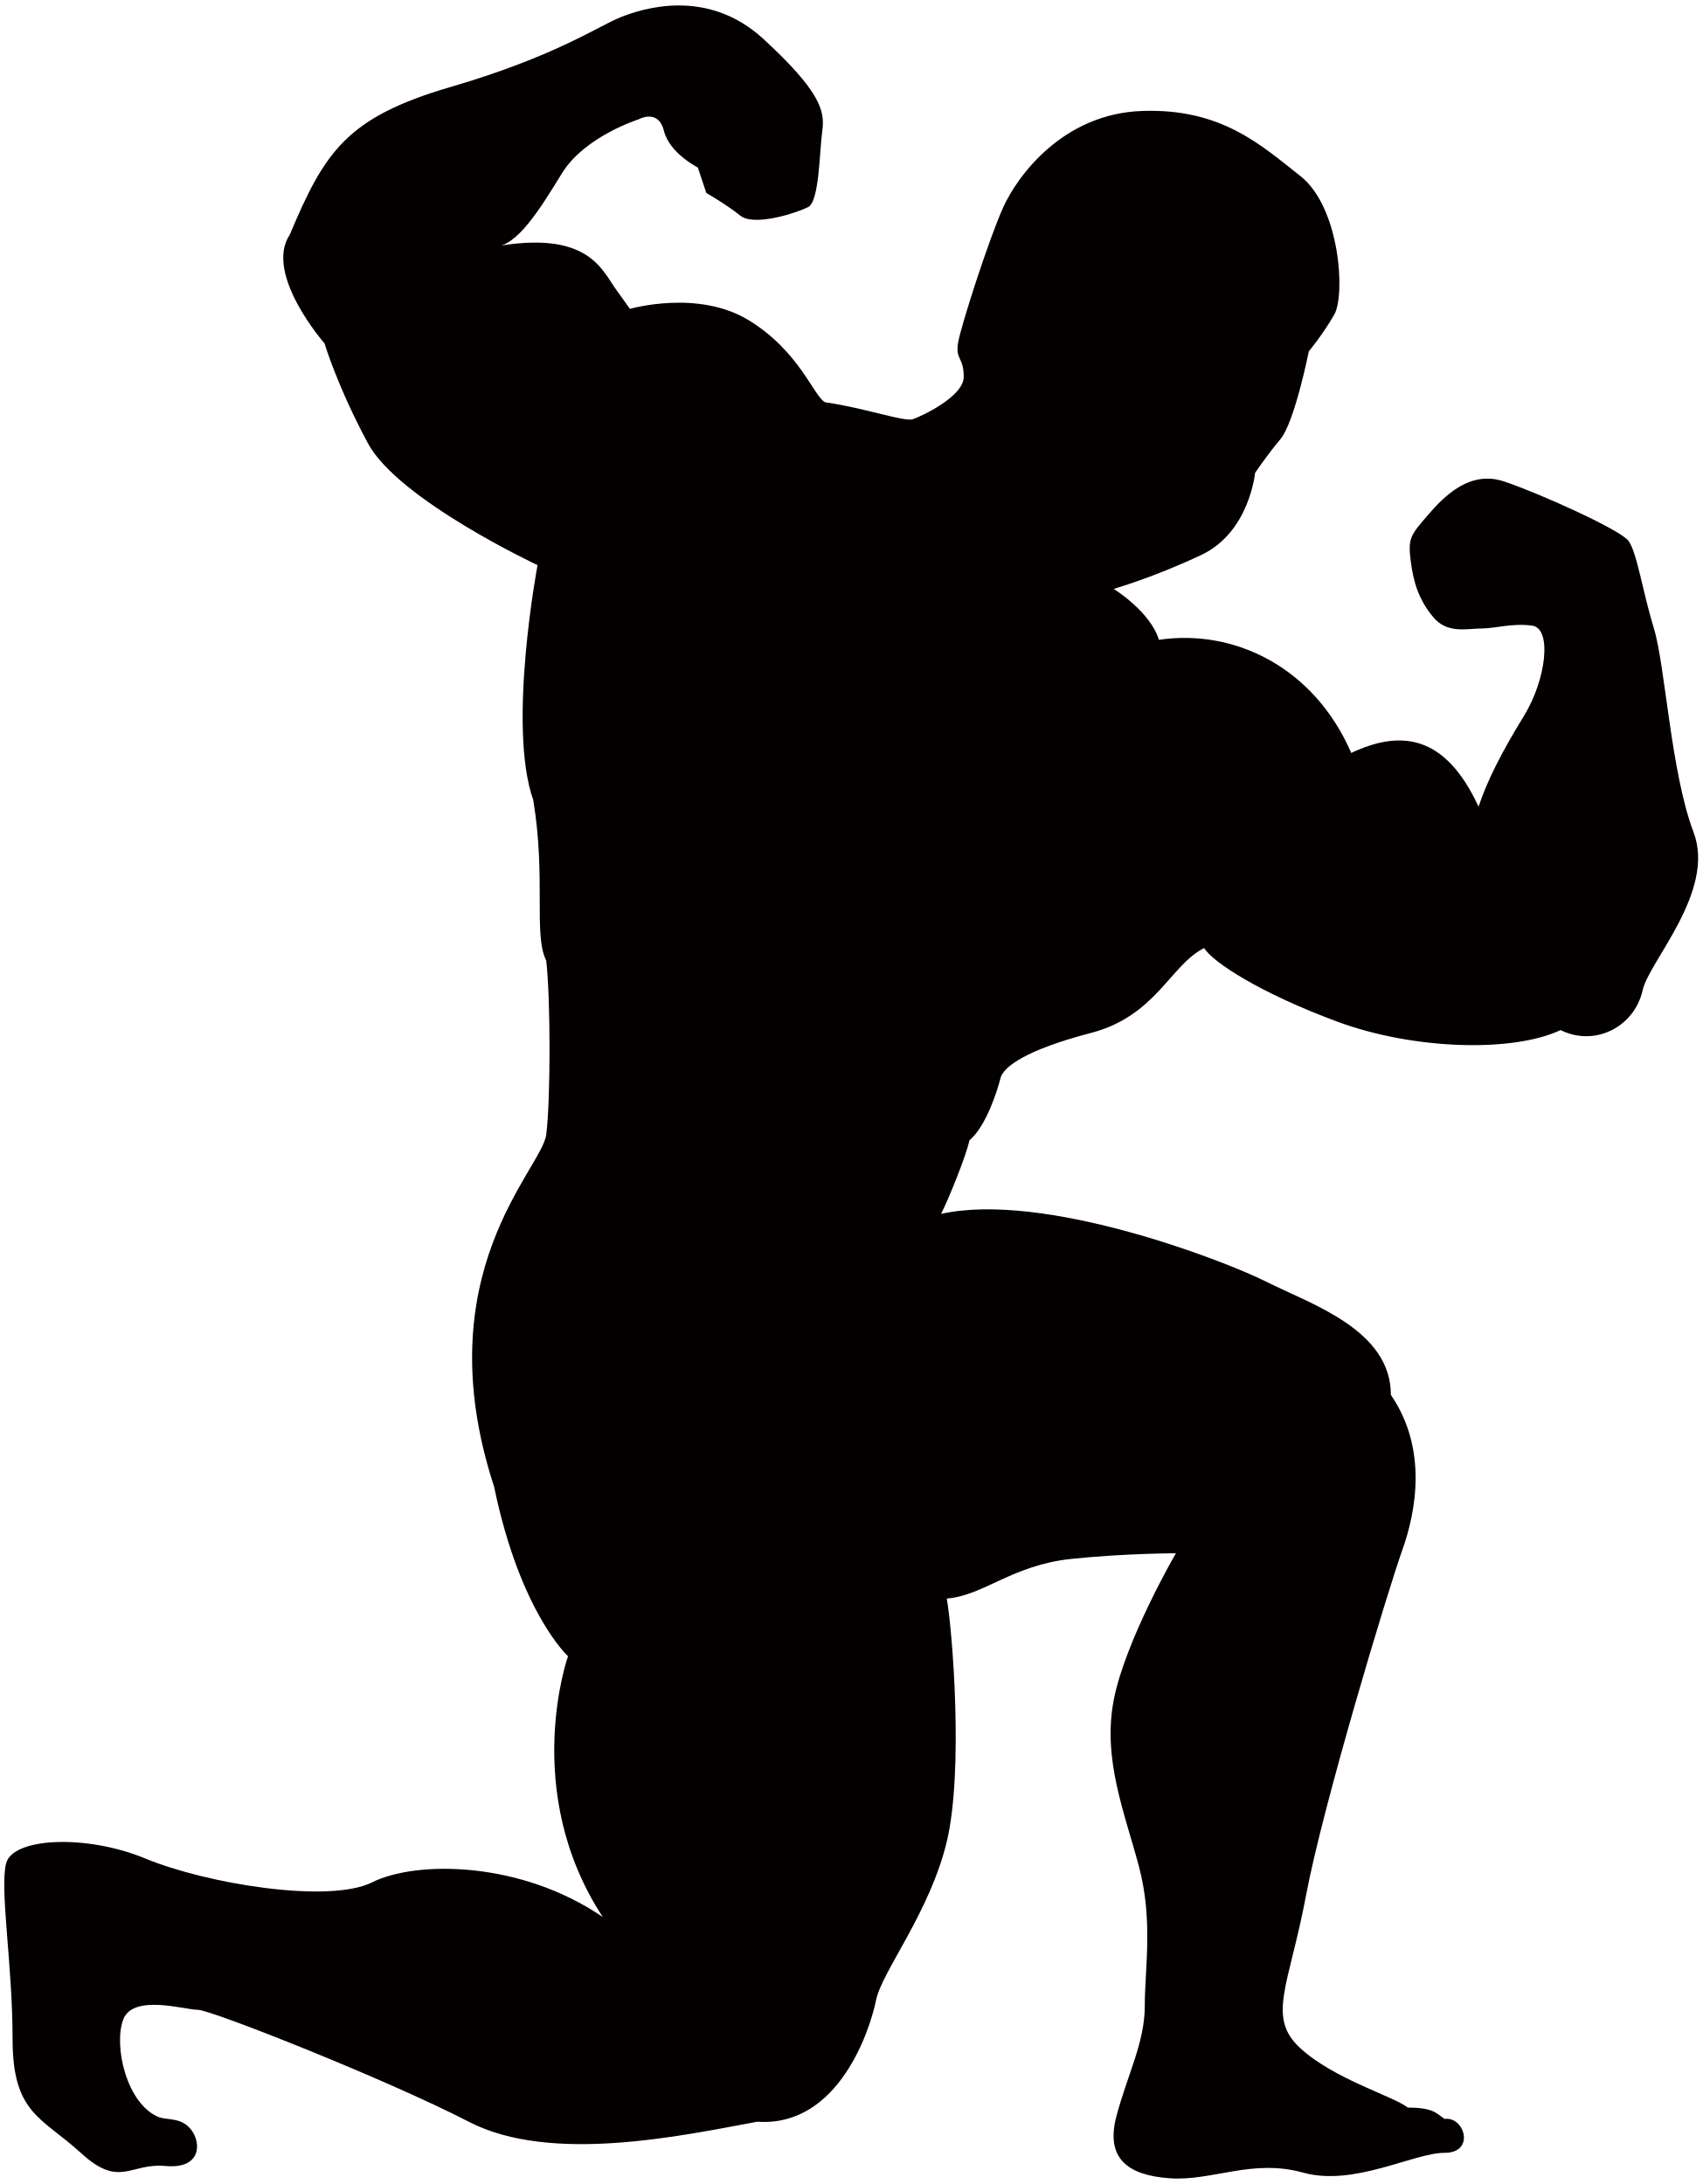
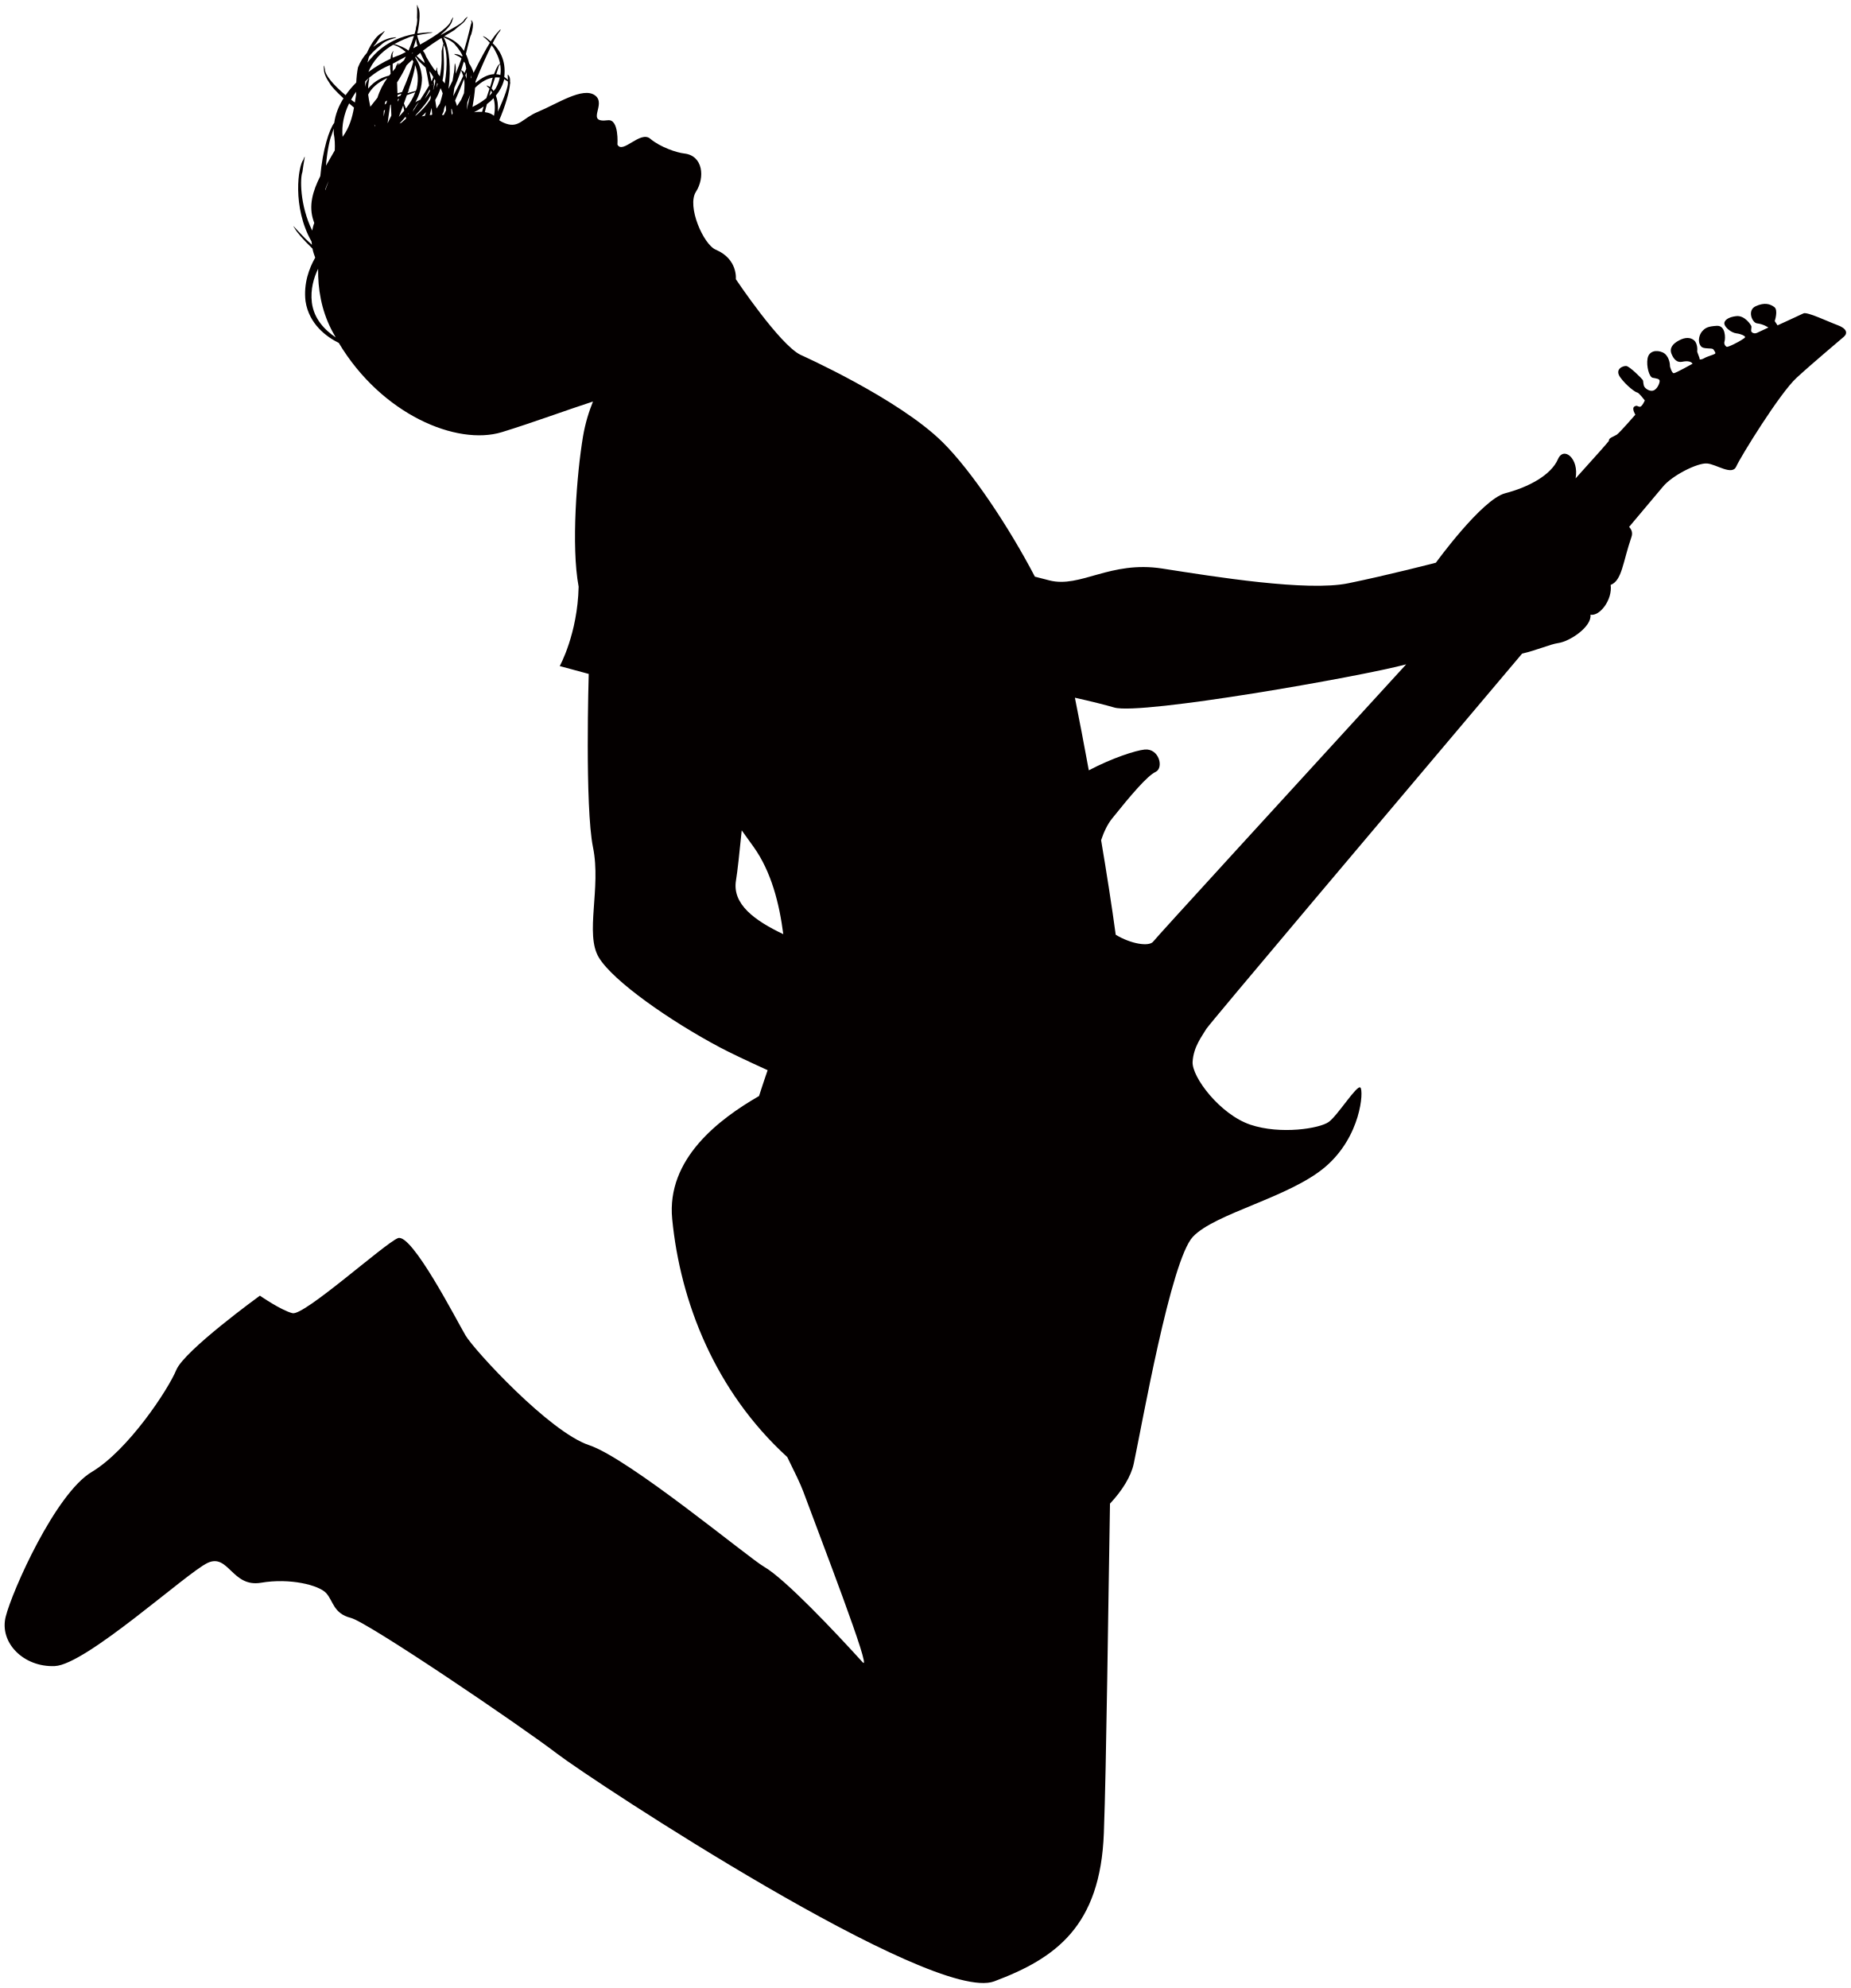
- <svg xmlns="http://www.w3.org/2000/svg" version="1.1" id="_x34_" x="0px" y="0px" viewBox="0 0 623.451 800" style="enable-background:new 0 0 623.451 800;" xml:space="preserve">
+ <svg xmlns="http://www.w3.org/2000/svg" version="1.1" id="_x33_" x="0px" y="0px" viewBox="0 0 744.849 800" style="enable-background:new 0 0 744.849 800;" xml:space="preserve">
  <style type="text/css">
	.st0{fill:#040000;}
</style>
  <g>
-     <path class="st0" d="M53.266,680.788c22.247,9.218,67.175,16.648,83.097,8.677c15.917-7.947,54.144-7.947,84.392,12.744   c-30.248-46.181-12.737-95.542-12.737-95.542s-17.511-15.917-27.072-62.106c-25.482-78.008,17.512-116.235,19.105-128.963   c1.598-12.745,1.598-49.362,0-63.701c-4.778-9.541,0-30.248-4.778-58.902c-9.549-27.068,1.59-85.986,1.59-85.986   s-50.947-23.887-62.094-44.587c-11.144-20.699-15.922-36.632-15.922-36.632s-22.29-25.459-12.737-39.802   c12.737-30.244,20.7-42.985,58.915-54.132c38.206-11.147,54.136-22.293,62.094-25.482c7.959-3.188,31.843-11.135,52.546,7.971   c20.707,19.098,22.517,26.303,21.477,33.554c-1.033,7.24-1.033,25.887-5.179,27.96c-4.146,2.081-19.682,7.244-24.862,3.118   c-5.186-4.154-12.43-8.289-12.43-8.289l-3.11-9.332c0,0-10.361-5.179-12.431-13.456c-2.069-8.304-9.324-4.154-9.324-4.154   s-19.679,6.216-27.971,19.683c-8.28,13.467-16.577,26.943-24.861,26.943c34.187-6.224,39.365,8.28,44.548,15.536   c5.175,7.24,5.175,7.24,5.175,7.24s24.865-7.24,43.512,4.154c18.641,11.394,23.825,27.971,27.975,30.052   c14.496,2.065,29.004,7.24,32.117,6.203c3.098-1.044,18.642-8.285,18.642-15.533c0-7.263-3.11-6.219-2.077-12.446   c1.036-6.212,11.395-38.325,16.573-49.719c5.183-11.394,21.76-34.182,50.763-35.211c29.007-1.053,43.515,12.422,58.011,23.817   c14.508,11.394,16.573,43.507,12.434,50.755c-4.142,7.263-9.324,13.475-9.324,13.475s-5.184,25.898-10.366,32.117   c-5.168,6.212-9.317,12.423-9.317,12.423s-2.073,21.751-19.678,30.036c-17.61,8.308-32.11,12.439-32.11,12.439   s13.459,8.284,16.565,18.65c27.975-4.146,56.978,10.358,70.442,41.438c17.609-8.284,34.19-7.256,46.624,19.679   c3.102-9.321,8.28-19.679,16.573-33.154c8.281-13.451,10.354-32.109,3.106-33.145c-7.248-1.03-13.471,1.036-18.645,1.036   c-5.179,0-12.435,2.073-17.618-4.146c-5.166-6.212-7.247-12.431-8.28-20.724c-1.036-8.277,0-9.313,6.215-16.568   c6.216-7.248,15.536-16.57,27.967-12.431c12.439,4.146,42.479,17.605,45.577,21.759c3.118,4.146,5.187,18.642,9.33,32.11   c4.146,13.475,6.211,52.841,14.503,74.584c8.284,21.759-16.577,47.657-18.646,58.015c-3.106,13.475-17.606,20.716-30.04,14.504   c-17.61,8.285-53.873,7.248-81.836-3.109c-27.971-10.358-45.588-21.752-48.698-26.935c-12.427,6.212-17.61,24.861-41.431,31.089   c-23.824,6.204-32.121,12.422-33.149,16.561c-1.041,4.154-5.182,17.613-11.394,22.796c-1.04,5.175-7.256,20.724-10.361,26.927   c37.296-8.285,102.555,16.576,119.135,24.869c16.566,8.301,45.581,17.606,45.581,41.439c13.463,19.678,9.317,42.483,4.138,56.97   c-5.182,14.504-29.003,93.242-35.215,126.388c-6.219,33.146-14.504,44.547-2.08,55.95c12.434,11.394,34.182,17.606,39.369,21.752   c9.317,0,10.361,2.057,13.467,4.154c7.247-1.06,11.39,12.414,0,12.414c-11.398,0-33.146,12.431-51.796,7.256   c-18.647-5.19-33.154,3.109-48.69,2.073c-15.548-1.044-23.829-7.263-19.687-22.804c4.139-15.533,10.366-26.919,10.366-40.386   c0-13.475,3.11-31.089-2.073-50.767c-5.179-19.671-13.467-39.365-9.317-61.117c4.138-21.751,22.785-53.869,22.785-53.869   s-18.647,0-38.333,2.065c-21.728,2.293-32.114,13.475-45.581,14.512c2.07,11.394,6.22,63.19,0,89.088   c-6.215,25.891-23.821,47.65-25.89,58.007c-2.081,10.358-13.475,46.613-43.515,44.547c-27.967,5.184-75.624,15.541-105.664,0   c-30.041-15.532-94.373-40.982-99.143-40.982c-4.759,0-23.821-5.945-27.398,3.58c-3.574,9.533,1.189,30.978,13.11,35.745   c3.565,1.193,8.335,0,11.912,4.767c3.573,4.766,3.573,14.291-9.533,13.105c-13.106-1.193-16.679,8.332-30.978-4.774   C15.334,775.53,4.607,774.336,4.607,746.946c0-27.413-4.762-54.803-2.383-64.352C4.607,673.068,31.628,671.82,53.266,680.788z" />
+     <path class="st0" d="M739.52,130.822c-3.716-1.353-12.201-5.452-13.681-4.72c-1.484,0.733-10.445,4.823-10.445,4.823l-1.131-1.711   c0,0,1.493-4.434-0.175-5.659c-1.676-1.226-3.888-1.974-7.474-0.335c-3.585,1.632-1.42,6.686,0.51,6.9   c2.65,0.303,4.584,1.68,4.584,1.68s-3.378,1.575-4.468,2.093c-1.086,0.518-1.986,0.087-2.333-0.374   c-0.345-0.469,0.101-1.703-0.039-2.228c-0.143-0.518-2.65-4.433-6.021-4.083c-3.371,0.342-5.209,1.839-4.811,3.302   c0.394,1.458,2.81,3.383,4.771,3.63c1.978,0.254,3.399,0.994,3.514,1.416c0.111,0.414-0.692,0.74-1.449,1.273   c-0.744,0.542-5.443,3.033-5.973,2.73c-0.529-0.303-1.194-1.13-0.824-2.244c0.367-1.106,0.47-6.415-3.124-6.2   c-3.744,0.214-4.672,0.915-5.802,2.109c-1.134,1.209-2.161,4.05-0.601,6.088c1.067,1.409,4.485,0.477,5.046,1.329   c0.565,0.86,1.047,1.401,0.593,1.752c-0.473,0.341-3.183,1.074-4.139,1.671c-0.963,0.589-2.141,0.797-2.01,0.422   c0.116-0.366-1.102-2.834-0.978-3.208c0.119-0.366,0.154-3.167-1.281-4.353c-1.437-1.178-3.478-1.298-6.025,0.056   c-2.546,1.353-4.047,3.128-2.961,5.603c0.871,2.005,2.154,3.446,4.27,2.993c2.113-0.454,3.658-0.088,4.123,0.795   c0,0-6.901,3.861-7.589,3.821c-0.672-0.032-1.559-2.483-1.52-3.168c0.044-0.676-0.434-4.13-2.964-5.237   c-2.54-1.114-5.512-0.533-6.038,2.515c-0.529,3.049,0.653,7.426,2.07,7.72c1.421,0.287,2.782,0.366,2.802,1.266   c0.015,0.883-0.788,2.889-2.137,3.693c-1.349,0.812-3.208-0.255-3.896-1.186c-0.697-0.931-0.414-2.348-0.784-2.921   c-0.382-0.564-5.285-5.516-6.65-5.595c-1.361-0.08-4.794,1.29-2.328,4.648c2.471,3.367,6.08,5.977,6.753,6.017   c0.685,0.039,3.068,3.199,3.068,3.199s-1.078,2.531-1.965,2.54c-0.896,0.023-1.118-0.812-2.257-0.064   c-1.138,0.764,0.422,3.247,0.422,3.247s-6.324,7.282-7.462,8.038c-1.138,0.749-3.43,1.369-3.152,2.412   c0.056,0.175-5.006,5.865-13.438,15.194c1.461-7.951-4.772-13.101-7.107-7.72c-2.793,6.431-11.862,11.269-21.254,13.713   c-9.38,2.451-27.868,27.936-27.868,27.936s-18.763,4.894-35.302,8.285c-16.538,3.391-53.73-2.635-74.784-5.93   c-21.063-3.295-32.926,7.974-45.473,4.767c-1.393-0.358-3.407-0.875-5.831-1.512c-10.429-19.944-25.456-42.54-37.115-54.088   c-17.789-17.613-57.233-35.186-57.233-35.186c-8.448-4.162-26.005-30.427-26.005-30.427s0.891-8.078-8.075-11.866   c-4.986-2.109-11.707-17.51-7.994-23.287c3.713-5.778,2.901-14.605-4.736-15.433c-2.837-0.303-9.642-2.523-13.641-5.937   c-3.999-3.422-11.126,6.366-13.199,2.364c0,0,0.712-10.37-3.853-9.797c-9.344,1.186-0.294-6.447-5.185-10.013   c-4.891-3.565-15.201,3.399-23.065,6.661c-6.009,2.491-7.493,6.518-12.686,4.736c-1.257-0.43-2.122-0.907-2.798-1.385   c2.483-5.818,4.163-11.565,4.386-14.979c0.203,0.095,0.195,0,0.059-0.192c-0.02-0.023-0.047-0.064-0.072-0.087   c0.056-1.353-0.1-2.348-0.581-2.714l-0.206-0.382l-0.187,0.135l0.032,0.469c0.036,0.414,0.072,0.931,0.076,1.504   c-0.35-0.358-0.847-0.772-1.469-1.186c0.828-6.972-2.196-11.206-4.684-13.578c1.238-2.435,2.257-4.155,2.889-4.791l0.338-0.636   l-0.155-0.112l-0.466,0.493c-0.652,0.725-1.595,1.664-2.431,2.961c-0.235,0.271-0.564,0.749-0.959,1.353   c-0.776-0.668-1.444-1.178-1.787-1.488c-0.095-0.055-0.608-0.342-0.963-0.501c-0.346-0.152-0.557-0.183-0.108,0.207   c0.311,0.239,0.462,0.366,0.773,0.621c0.545,0.461,1.134,1.042,1.731,1.742c-1.536,2.475-3.912,6.781-6.523,12.074   c-0.485-1.513-1.102-2.771-1.807-3.773c-0.334-1.433-0.765-2.706-1.306-3.789c1.054-4.106,1.624-7.075,2.173-7.926   c0.558-1.974,0.868-3.772,0.577-4.84l-0.381-0.684c-0.219-0.382-0.224-0.175-0.207,0.127l0.119,0.724   c-0.489,1.09-1.262,5.452-3.06,11.326c-2.686-4.195-6.578-5.46-7.926-5.89c1.913-1.161,3.382-1.989,4.022-2.435   c1.907-1.751,3.984-2.913,4.62-4.234l0.609-0.828c0.327-0.486,0.08-0.334-0.254-0.072c-0.35,0.263-0.784,0.669-0.856,0.748   c-0.322,1.353-4.25,3.351-9.388,6.248l-0.079-0.119c0.068-0.056,0.167-0.135,0.214-0.183c2.261-1.894,3.96-3.82,4.299-5.3   c0.135-0.414,0.203-0.621,0.346-1.034c0.172-0.605-0.012-0.398-0.259-0.032l-0.609,1.034c-0.378,1.926-5.062,5.516-12.376,9.567   c-0.577-1.4-0.975-2.658-1.211-3.756c1.636-0.319,3.172-0.557,4.386-0.764c0.53-0.088,0.8-0.128,1.333-0.207   c0.792-0.151,0.561-0.191,0.076-0.207c-0.494-0.017-1.25,0.016-1.397,0.032c-0.812,0.048-2.372,0.144-4.31,0.43   c1.161-5.38,1.173-9.503,0.262-10.57l-0.203-0.7c-0.088-0.238-0.171-0.334-0.187,0.127l0.02,0.765   c0.047,1.051,0.064,2.467-0.017,4.122c0.144,0.478,0.1,1.417-0.099,2.643c-0.107,0.398-0.167,0.62-0.282,1.034   c-0.088,0.262-0.053,0.629-0.107,0.924c-0.135,0.573-0.303,1.194-0.49,1.847c-4.903,0.891-11.831,3.183-17.274,9.535   c-0.629,0.644-1.178,1.304-1.68,1.974c0.187-0.844,0.395-1.64,0.625-2.38c1.847-2.444,4.047-4.035,4.728-4.625   c1.56-1.536,3.374-2.133,4.819-2.57c0.401-0.135,0.6-0.207,1.006-0.342c0.601-0.239,0.438-0.271,0.064-0.255l-1.114,0.143   c-1.508,0.104-4.723,1.249-7.827,3.741c0.322-0.533,0.652-0.972,0.959-1.226c1.054-1.671,2.081-3.056,2.913-4.099l0.569-0.74   c0.31-0.461,0.119-0.382-0.18-0.175l-0.799,0.652c-1.775,0.724-4.095,3.733-6.002,7.991c-1.413,1.592-2.689,3.517-3.597,5.873   c-0.386,1.982-0.589,3.995-0.688,6.049c-1.593,1.584-3.029,3.303-4.29,5.109c-5.197-4.361-8.376-8.309-8.309-10.458l-0.271-1.097   c-0.12-0.39-0.227-0.621-0.207,0.031c0.036,0.446,0.047,0.677,0.072,1.114c-0.02,1.592,0.931,3.638,2.32,5.635   c0.605,1.162,2.606,3.311,5.555,6.033c-1.923,3.056-3.252,6.376-3.729,9.877c-1.989,2.539-4.676,10.824-5.603,21.409   c-3,5.946-4.862,11.954-2.69,18.147c0.072,0.254,0.174,0.469,0.255,0.716c-0.406,1.035-0.64,2.053-0.828,3.072   c-5.117-10.473-4.851-21.417-3.951-23.526c0.258-1.974,0.541-3.652,0.771-4.935l0.148-0.899c0.064-0.542-0.048-0.398-0.183-0.08   l-0.342,0.907c-2.097,2.507-4.584,19.054,3.295,32.958c0.028,0.446,0.092,0.86,0.148,1.29c-1.938-1.744-3.327-3.12-3.868-3.741   c-1.154-1.178-2.105-2.213-2.821-3.008l-0.518-0.549c-0.319-0.319-0.271-0.175-0.123,0.072c0.146,0.239,0.389,0.597,0.437,0.66   c0.696,1.361,3.31,4.433,7.104,8.086c0.286,1.369,0.684,2.57,1.11,3.645c-2.412,4.21-4.739,10.355-3.904,17.518   c1.42,9.263,8.437,14.349,13.395,16.809c17.235,28.772,47.491,41.466,65.653,35.895c12.22-3.756,26.654-9.089,36.655-12.32   c-1.62,4.003-3.116,8.683-4.027,14.118c-2.487,14.844-4.819,44.085-1.751,60.4c-0.418,19.006-7.609,31.939-7.609,31.939   l11.672,3.167c0,0-1.623,53.396,1.727,69.815c3.352,16.42-3.382,34.796,2.344,44.299c5.726,9.495,28.656,25.532,48.82,36.22   c3.944,2.094,10.712,5.309,19.109,9.129c-1.126,3.263-2.289,6.733-3.462,10.394c-16.073,9.272-37.307,25.278-34.943,49.505   c3.251,33.339,17.235,69.17,46.138,95.626c0.052,0.048,0.107,0.087,0.156,0.135c2.896,5.889,5.288,10.704,6.502,13.999   c6.714,18.195,27.924,73.078,23.877,68.629c-11.122-12.256-31.393-33.722-39.743-38.489c-6.088-3.478-54.327-43.575-70.356-48.899   c-16.021-5.309-46.237-38.266-49.715-44.101c-3.481-5.857-21.727-41.521-27.278-39.205c-5.555,2.324-37.757,31.374-42.416,30.188   c-4.664-1.186-13.1-7.051-13.1-7.051s-30.427,22.053-33.663,29.917c-3.239,7.871-19.372,32.312-33.996,41.011   c-14.62,8.7-31.978,47.729-34.641,58.219c-2.666,10.498,7.21,20.446,19.757,19.913c12.552-0.533,52.947-37.438,61.423-41.481   c8.472-4.06,9.885,9.948,21.561,7.95c11.68-2.005,23.334,0.964,26.244,4.179c2.901,3.223,2.885,8.181,9.881,9.956   c6.992,1.783,68.395,43.44,82.939,54.574c14.553,11.143,151.29,100.981,176.018,91.694c24.729-9.28,42.731-22.118,44.136-59.683   c1.018-27.132,1.759-91.869,2.467-132.555c4.967-5.308,8.473-10.975,9.575-16.141c3.414-16.005,14.923-81.841,23.797-91.256   c8.874-9.431,38.703-15.766,53.185-28.039c14.485-12.28,15.583-30.689,14.227-31.995c-1.361-1.313-9.081,11.159-12.727,13.818   c-3.653,2.658-19.407,5.205-31.581,1.106c-12.169-4.122-23.589-19.172-23.224-25.293c0.363-6.145,3.9-10.442,5.508-13.228   c1.018-1.774,73.492-87.571,127.094-151.027c5.954-1.393,11.605-3.859,14.466-4.242c4.767-0.629,13.685-6.653,13.052-11.421   c3.737,0.724,8.918-6.024,8.134-11.986c4.613-1.823,4.855-9.137,8.373-19.308c0.565-1.631,0.091-2.937-0.951-4.043   c7.923-9.384,12.878-15.281,13.471-16.021c3.776-4.704,14.143-9.837,17.915-9.503c3.776,0.319,10.072,5.014,11.739,1.21   c1.664-3.796,17.554-29.543,24.294-35.704c6.722-6.176,17.415-15.082,19.034-16.522   C743.734,134.045,743.237,132.175,739.52,130.822z M148.177,38.062c2.197-4.25,6.331-5.89,7.274-6.471   c0.143-0.072,0.262-0.096,0.402-0.151c-1.715,2.412-3.068,5.046-3.955,7.919c-0.04,0.04-0.072,0.079-0.112,0.119   c-0.947,1.17-1.854,2.333-2.737,3.478C148.627,40.983,148.313,39.311,148.177,38.062z M148.388,31.448   c2.606-2.221,5.523-4.035,8.632-5.269c-0.004,0.493-0.004,0.995,0.008,1.504c0.107,0.366,0.155,1.082,0.175,2.021   c-0.195,0.255-0.417,0.469-0.605,0.716c-2.475,0.596-5.739,1.91-8.409,5.205c-0.103-1.33,0.203-2.491,0.334-3.391l0.124-0.692   L148.388,31.448z M163.335,22.773c-0.235,0.501-0.486,1.01-0.744,1.52c-0.64,0.558-1.325,1.051-1.934,1.64l0.091-0.366   c0.044-0.255,0.04-0.414-0.159-0.056l-0.314,0.613c-0.032,0.064-0.08,0.159-0.116,0.223c-0.004,0.016-0.019,0.023-0.032,0.031   c0-0.015,0.004-0.031,0.008-0.056l0.087-0.684c0.028-0.422-0.095-0.319-0.246-0.096l-0.363,0.684   c-0.171,0.295-0.322,0.724-0.469,1.202c-0.389,0.422-0.736,0.875-1.105,1.306c-0.004-1.162-0.004-2.165,0.004-3.081   C159.921,24.651,161.671,23.696,163.335,22.773z M170.669,24.357c0.075,0.318,0.151,0.677,0.23,1.019   c-1.301-1.115-2.415-2.078-3.211-2.897c0.489-0.422,0.979-0.828,1.464-1.218C169.579,22.191,170.088,23.234,170.669,24.357z    M178.593,17.91c0.055,0.191,0.115,0.351,0.171,0.558c0.986,1.361,1.516,7.473,0.235,15.097c-0.295-0.381-0.589-0.771-0.895-1.138   C179.388,25.869,178.055,20.218,178.593,17.91z M186.678,24.754c0.128,0.183,0.315,0.438,0.542,0.749   c0.175,0.684,0.314,1.416,0.414,2.196c-0.183,0.51-0.417,1.067-0.688,1.672c-0.255-0.43-0.534-0.733-0.855-0.844l-0.343-0.319   l-0.151,0.183l0.175,0.437c0.195,0.453,0.437,1.043,0.644,1.719c-0.524,1.242-2.005,4.187-4.003,8.142   c0.154-1.154,0.302-2.252,0.429-3.302C184.517,31.552,185.771,27.923,186.678,24.754z M187.725,31.711   c-0.115-0.541-0.259-0.979-0.414-1.401c0.163-0.446,0.314-0.891,0.442-1.273C187.8,29.872,187.781,30.772,187.725,31.711z    M198.644,36.614c-0.271-0.414-0.541-0.749-0.812-1.035c0.524-1.672,1.018-3.152,1.448-4.425c0.796-0.04,1.429,0.008,1.87,0.048   c-0.311,1.393-0.784,2.85-1.671,4.409C199.238,35.976,198.911,36.272,198.644,36.614z M198.803,46.594   c-0.807-0.676-1.803-1.217-3.693-1.472c0.275-1.099,0.561-2.173,0.848-3.215c0.967-0.74,1.874-1.536,2.69-2.396   C199.05,41.006,199.46,43.49,198.803,46.594z M186.77,31.798c0.25,1.027,0.238,3.033-0.028,5.707   c-0.39,0.876-0.773,1.751-1.158,2.643c-0.553,0.827-1.107,1.647-1.644,2.522c-0.251-0.74-0.486-1.488-0.784-2.181   C184.604,37.17,185.866,34.178,186.77,31.798z M194.012,45.017c-1.205-0.064-2.24,0-3.219,0.152   c1.357-0.701,2.65-1.473,3.872-2.308C194.45,43.553,194.231,44.278,194.012,45.017z M163.629,26.283   c0.744-0.772,1.52-1.505,2.3-2.221c0.143,0.215,0.291,0.437,0.434,0.684c-0.593,2.524-2.24,6.941-4.545,12.28   c-0.517,0.135-1.134,0.303-1.854,0.51c-0.083-1.743-0.131-3.16-0.159-4.378C161.262,30.915,162.551,28.607,163.629,26.283z    M167.717,35.619c-0.091,0.342-0.267,0.66-0.379,0.987c-0.29,0.055-0.533,0.119-0.613,0.135c-0.573,0.143-1.556,0.382-2.694,0.732   c0.072-0.208,0.143-0.413,0.215-0.621c0.004,0,0.008,0,0.012,0c0.708-0.207,0.513-0.255,0.067-0.231   c1.643-4.919,2.603-8.548,2.642-9.814c0.052-0.238,0.044-0.413,0.072-0.644C168.023,28.447,168.592,31.504,167.717,35.619z    M160.028,38.977c-0.012-0.247-0.028-0.501-0.036-0.749c0.561-0.23,1.023-0.358,1.54-0.533c-0.112,0.262-0.231,0.518-0.343,0.78   C160.808,38.635,160.429,38.794,160.028,38.977z M160.633,39.733c-0.175,0.39-0.342,0.764-0.517,1.162   c-0.016-0.327-0.024-0.589-0.04-0.9C160.263,39.892,160.442,39.837,160.633,39.733z M162.249,42.495   c0.135,0.566,0.283,1.202,0.425,1.91c0.004,0.023,0.02,0.095,0.025,0.127c-0.681,0.836-1.413,1.656-2.181,2.476   C161.13,45.455,161.712,43.943,162.249,42.495z M173.932,46.037c-0.056,0.064-0.124,0.135-0.175,0.199   c-0.267,0.024-0.526,0.04-0.797,0.064c0.259-0.971,0.505-1.941,0.744-2.881C173.773,44.301,173.888,45.113,173.932,46.037z    M170.976,46.594c-0.422,0.079-0.836,0.151-1.262,0.239c0.625-0.549,1.194-1.107,1.735-1.68   C171.29,45.639,171.139,46.092,170.976,46.594z M173.093,40.179c-1.477,2.244-3.423,4.465-5.974,6.518   c0.096-0.175,0.192-0.342,0.291-0.526c2.929-3.144,4.859-5.579,5.356-6.804c0.191-0.327,0.342-0.653,0.51-0.972   c0.04,0.302,0.044,0.668,0.084,0.972C173.279,39.621,173.184,39.909,173.093,40.179z M163.435,47.723   c-0.609,0.558-1.266,1.131-1.919,1.703c-0.238,0.096-0.48,0.191-0.719,0.287c0.852-0.9,1.663-1.831,2.447-2.777   C163.307,47.198,163.363,47.429,163.435,47.723z M155.503,41.611c-0.23,0.167-0.465,0.287-0.692,0.462   c0.08-0.398,0.163-0.797,0.262-1.186c0.255-0.167,0.477-0.311,0.693-0.446C155.674,40.831,155.591,41.222,155.503,41.611z    M157.31,42.041c0.044,1.33,0.103,2.698,0.191,4.131c0,0.127-0.008,0.247-0.012,0.374c-0.485,1.018-1.002,2.053-1.508,3.088   c0.335-2.547,0.692-5.022,1.067-7.379C157.134,42.184,157.223,42.113,157.31,42.041z M181.784,46.259   c-0.036-0.724-0.088-1.433-0.164-2.133c0.008-0.064,0.02-0.127,0.028-0.191c0.035-0.087,0.079-0.175,0.115-0.254   c0.171,0.612,0.291,1.257,0.426,1.894C182.054,45.805,181.919,46.028,181.784,46.259z M178.585,46.292   c-0.239-0.016-0.463-0.025-0.713-0.04c0.023-0.056,0.043-0.12,0.064-0.183c0.406-0.66,0.708-1.273,0.716-1.87l0.135-0.597   c0.047-0.143,0.076-0.287,0.123-0.429c0.171-0.287,0.298-0.574,0.469-0.868c0.093,0.676,0.093,1.417,0.136,2.117   C179.213,45.026,178.899,45.662,178.585,46.292z M177.04,41.643c-0.442,0.677-0.879,1.353-1.353,2.029   c-0.163-1.186-0.346-2.308-0.533-3.415c0.935-1.6,1.632-3.199,2.146-4.783c0.338,0.645,0.605,1.377,0.871,2.094   C177.851,38.914,177.482,40.274,177.04,41.643z M175.6,35.356c0.135-0.685,0.25-1.321,0.346-1.927   c0.084,0.112,0.164,0.239,0.243,0.351C176.017,34.297,175.81,34.822,175.6,35.356z M174.385,36.128   c-0.016-0.072-0.028-0.167-0.048-0.23c0.315-1.059,0.414-2.022,0.227-2.81c-0.019-0.151-0.036-0.262-0.051-0.374   c0.143-0.318,0.25-0.589,0.37-0.883c0.115,0.192,0.214,0.367,0.33,0.549C175.225,33.08,174.915,34.353,174.385,36.128z    M174.016,34.369c-0.036-0.144-0.059-0.271-0.091-0.414c0.032-0.072,0.064-0.143,0.099-0.207   C174.024,33.955,174.067,34.13,174.016,34.369z M173.049,36.661c-0.51,0.923-1.242,1.974-2.101,3.088   c0.719-1.329,1.385-2.594,1.989-3.772C172.973,36.208,173.013,36.422,173.049,36.661z M166.1,44.963   c0.251-0.749,0.526-1.377,0.84-1.664c0.501-0.972,1.165-1.711,1.674-2.324C167.824,42.224,166.977,43.561,166.1,44.963z    M164.234,45.981c-0.023-0.056-0.039-0.12-0.067-0.183c0.1-0.127,0.191-0.262,0.287-0.39   C164.377,45.591,164.31,45.789,164.234,45.981z M163.371,43.665c-0.323-0.836-0.594-1.505-0.816-2.029   c0.418-1.138,0.835-2.285,1.198-3.343c1.169-0.437,2.252-0.795,3.155-1.138c0.099-0.032,0.167-0.064,0.25-0.095   C166.3,39.368,164.998,41.564,163.371,43.665z M154.97,44.119c-0.187,0.899-0.37,1.822-0.557,2.769   c0.003-0.772-0.008-1.537,0.051-2.285C154.636,44.421,154.803,44.286,154.97,44.119z M150.991,50.541   c0.008,0.135,0.024,0.272,0.032,0.407c-0.143-0.263-0.278-0.534-0.406-0.805c0,0,0,0,0.004-0.008   C150.744,50.27,150.871,50.398,150.991,50.541z M187.836,44.15c0.107-1.043,0.215-2.077,0.279-3.064   c0.374-1.004,0.76-2.022,1.15-3.024c-0.453,1.942-0.923,3.963-1.412,6.072C187.848,44.142,187.84,44.142,187.836,44.15z    M174.393,31.011c-0.067,0.143-0.099,0.262-0.182,0.398c-0.072,0.325-0.271,0.779-0.558,1.337c-0.37-1.656-0.681-3.025-0.875-4.075   c0.207,0.206,0.414,0.429,0.62,0.652C173.717,29.88,174.056,30.438,174.393,31.011z M172.698,34.433   c-0.907,1.543-2.156,3.525-3.641,5.841l-0.108-0.111l-0.577,0.342c-0.406,0.103-0.808,0.358-1.197,0.692   c1.667-3.104,2.706-6.43,2.646-10.02c-0.322-3.525-1.361-6.009-2.638-7.871c0-0.128,0-0.287-0.004-0.406   c0.036-0.023,0.072-0.056,0.107-0.087c0.398,0.526,0.828,1.067,1.234,1.719c0.41,0.47,1.452,1.369,2.782,2.643   C171.751,29.227,172.249,31.662,172.698,34.433z M166.264,21.181c-0.164,0.12-0.311,0.278-0.47,0.398   c-0.036-0.039-0.075-0.072-0.115-0.119c0.182-0.095,0.39-0.207,0.573-0.319C166.26,21.158,166.26,21.173,166.264,21.181z    M196.918,38.555c0.222-0.748,0.446-1.464,0.66-2.165c0.175,0.271,0.327,0.589,0.45,0.955   C197.665,37.743,197.323,38.173,196.918,38.555z M198.023,32.14c-0.04,0.493-0.35,1.528-0.803,2.913   c-0.187-0.143-0.378-0.255-0.537-0.311l-0.609-0.279c-0.215-0.08-0.339-0.064-0.076,0.23l0.458,0.454   c0.179,0.159,0.371,0.334,0.557,0.525c-0.354,1.083-0.792,2.38-1.273,3.837c-1.64,1.321-3.506,2.499-5.575,3.533   c0.481-2.626,0.831-5.205,1.042-7.719c2.842-2.785,5.273-3.78,7.104-4.059C198.215,31.552,198.116,31.838,198.023,32.14z    M132.268,72.818c-0.438,1.298-0.908,2.507-1.365,3.749c-0.004-0.119-0.009-0.239-0.009-0.35   C131.292,75.102,131.746,73.972,132.268,72.818z M204.41,32.809c-0.008,0.127,0.004,0.222-0.008,0.342   c0.275,1.233-1.341,5.961-4.047,11.794c0.211-2.722-0.16-4.878-0.776-6.486c1.484-1.799,2.626-3.852,3.267-6.24   c0.02-0.135,0.012-0.239,0.028-0.382C203.459,32.172,203.969,32.507,204.41,32.809z M201.378,30.191   c-0.502-0.175-1.059-0.287-1.663-0.334c0.533-1.568,0.915-2.738,1.03-3.271c0.059-0.064,0.334-0.477,0.53-0.835   c0.007-0.017,0.003-0.017,0.011-0.025C201.538,27.054,201.621,28.543,201.378,30.191z M197.845,18.213   c0.339,0.445,0.677,0.844,0.999,1.36c0.339,0.78,1.787,2.906,2.412,5.946c-0.036,0.032-0.02,0-0.076,0.064l-0.696,0.732   c-0.577,0.812-1.139,2.07-1.676,3.534c-1.814,0.08-4.003,0.82-6.637,2.897c-0.271,0.182-0.513,0.469-0.78,0.684   c0.004-0.111,0.024-0.23,0.032-0.334c-0.012-0.111-0.044-0.207-0.056-0.318C193.654,27.174,195.97,21.969,197.845,18.213z    M189.516,31.567c0.004-0.453-0.02-0.899-0.048-1.345c0.084,0.318,0.156,0.653,0.219,0.996   C189.63,31.328,189.571,31.448,189.516,31.567z M186.129,22.351c-0.044,0.127-0.088,0.255-0.128,0.381   c-0.875-0.573-1.671-0.875-2.192-0.907l-0.748-0.112c-0.255-0.007-0.37,0.031,0.004,0.247c0.254,0.127,0.382,0.183,0.632,0.311   c0.633,0.262,1.365,0.621,2.033,1.265c-0.66,1.934-1.429,3.987-2.323,6.104c0.083-1.513,0.072-2.667-0.08-3.295l-0.135-0.645   c-0.064-0.216-0.132-0.311-0.187,0.087l-0.056,0.669c-0.059,0.931-0.091,2.133-0.398,3.534c-0.048,0.469-0.211,1.4-0.426,2.522   c-0.497,1.059-1.03,2.126-1.592,3.192c-0.007-0.007-0.015-0.015-0.023-0.032c1.162-8.436,0.143-15.949-1.389-19.427   c-0.004-0.007-0.004-0.015-0.004-0.015c-0.243-0.541-0.486-1.011-0.744-1.346c0.055,0.033,0.095,0.048,0.154,0.08   c1.139,0.621,2.766,1.243,4.263,2.587C183.308,18.26,184.876,19.748,186.129,22.351z M177.255,14.082l0.028,0.072   c-0.107,0.064-0.203,0.12-0.306,0.175C177.08,14.248,177.155,14.17,177.255,14.082z M177.701,15.252   c0.247,0.66,0.505,1.425,0.776,2.292c-0.334,0.804-0.418,1.783-0.732,2.977c-0.1,1.098,0.341,5.157-0.733,10.195   c-0.262-0.382-0.529-0.732-0.803-1.083c-0.036-0.406-0.099-0.763-0.219-1.01l-0.095-0.422c0-0.04,0.027-0.127,0.023-0.167   l0.064-0.668c0-0.222-0.043-0.326-0.199,0.048l-0.222,0.645c-0.064,0.167-0.136,0.381-0.199,0.564   c-0.208-0.23-0.418-0.477-0.626-0.684c-1.209-1.735-2.26-3.422-3.179-5.03c-0.319-0.867-0.673-1.623-1.094-2.165l-0.136-0.127   c-0.036-0.064-0.08-0.144-0.111-0.208C172.909,18.323,175.524,16.605,177.701,15.252z M166.343,19.406   c0.422-1.29,0.788-2.53,1.099-3.74c0.076,0.422,0.087,0.819,0.186,1.257c0.053,0.398,0.207,0.948,0.414,1.576   C167.49,18.793,166.921,19.095,166.343,19.406z M166.602,14.479c-0.545,1.775-1.265,3.765-2.173,5.881   c-2.149-1.592-4.29-2.133-5.082-2.467c-0.083-0.016-0.434-0.064-0.752-0.088c2.889-1.639,5.452-2.507,6.475-2.977   C165.615,14.663,166.081,14.599,166.602,14.479z M148.866,27.604c2.38-4.712,6.088-7.689,9.415-9.623   c0.032,0.016,0.004,0.016,0.056,0.04c0.325,0.112,0.49,0.175,0.824,0.287c1.154,0.438,2.574,1.226,4.011,2.507   c0.028,0.032,0.091,0.096,0.127,0.136c-0.768,0.382-1.509,0.756-2.312,1.146c-0.959,0.319-1.95,0.716-2.957,1.146   c-0.008-0.613-0.023-1.138-0.067-1.416l0.266-0.923c0.08-0.366,0.124-0.629-0.159-0.135l-0.49,0.86   c-0.199,0.533-0.322,1.249-0.414,2.03c-2.945,1.369-5.993,3.144-8.874,5.3C148.487,28.511,148.631,28.026,148.866,27.604z    M147.063,32.666c0.429-0.406,0.86-0.828,1.317-1.21l-0.37,0.66c-0.529,0.581-0.856,1.584-1.027,2.889   c-0.019-0.653-0.028-1.306-0.016-1.942C146.995,32.936,147.031,32.801,147.063,32.666z M143.29,36.923   c0,0.382,0.012,0.773,0.02,1.155c-0.168,1.051-0.322,2.117-0.49,3.167c-0.505-0.382-1.026-0.748-1.508-1.122   C141.925,39.032,142.542,37.942,143.29,36.923z M140.509,41.611c0.625,0.542,1.281,1.115,1.965,1.687   c-0.732,4.043-1.845,8.047-4.588,11.763C137.429,50.374,138.475,45.782,140.509,41.611z M133.418,54.465   c0.314-1.003,0.621-1.91,0.911-2.754c-0.02,0.685-0.048,1.377,0.008,2.069c0.446,2.284,0.494,4.529,0.394,6.741   c-1.162,2.053-2.38,4.107-3.546,6.16C131.706,60.474,132.753,55.921,133.418,54.465z M125.511,121.741   c-0.617-5.309,0.764-9.965,2.522-13.594c-0.119,8.102,1.282,16.452,5.281,24.37c0.565,1.122,1.198,2.165,1.803,3.256   C130.744,132.844,126.346,128.371,125.511,121.741z M296.208,354.298c0.6-3.573,1.413-11.134,2.308-20.151   c1.942,2.697,3.593,4.99,4.819,6.709c7.095,9.956,10.315,22.722,11.91,35.067C303.829,370.503,294.604,363.881,296.208,354.298z    M464.175,378.851c-1.676,2.276-9.193,0.94-15.138-2.698c-1.627-11.907-3.68-25.015-5.881-38.059   c1.138-3.399,2.594-6.423,4.397-8.676c7.533-9.399,14.159-17.215,17.534-18.791c3.382-1.584,1.456-9.566-4.426-8.994   c-3.581,0.351-13.064,3.407-22.452,8.357c-1.986-10.8-3.912-20.82-5.599-29.224c6.742,1.52,12.568,2.984,15.858,3.955   c10.629,3.136,99.466-12.503,117.469-17.382C517.603,320.202,465.485,377.069,464.175,378.851z" />
  </g>
</svg>
